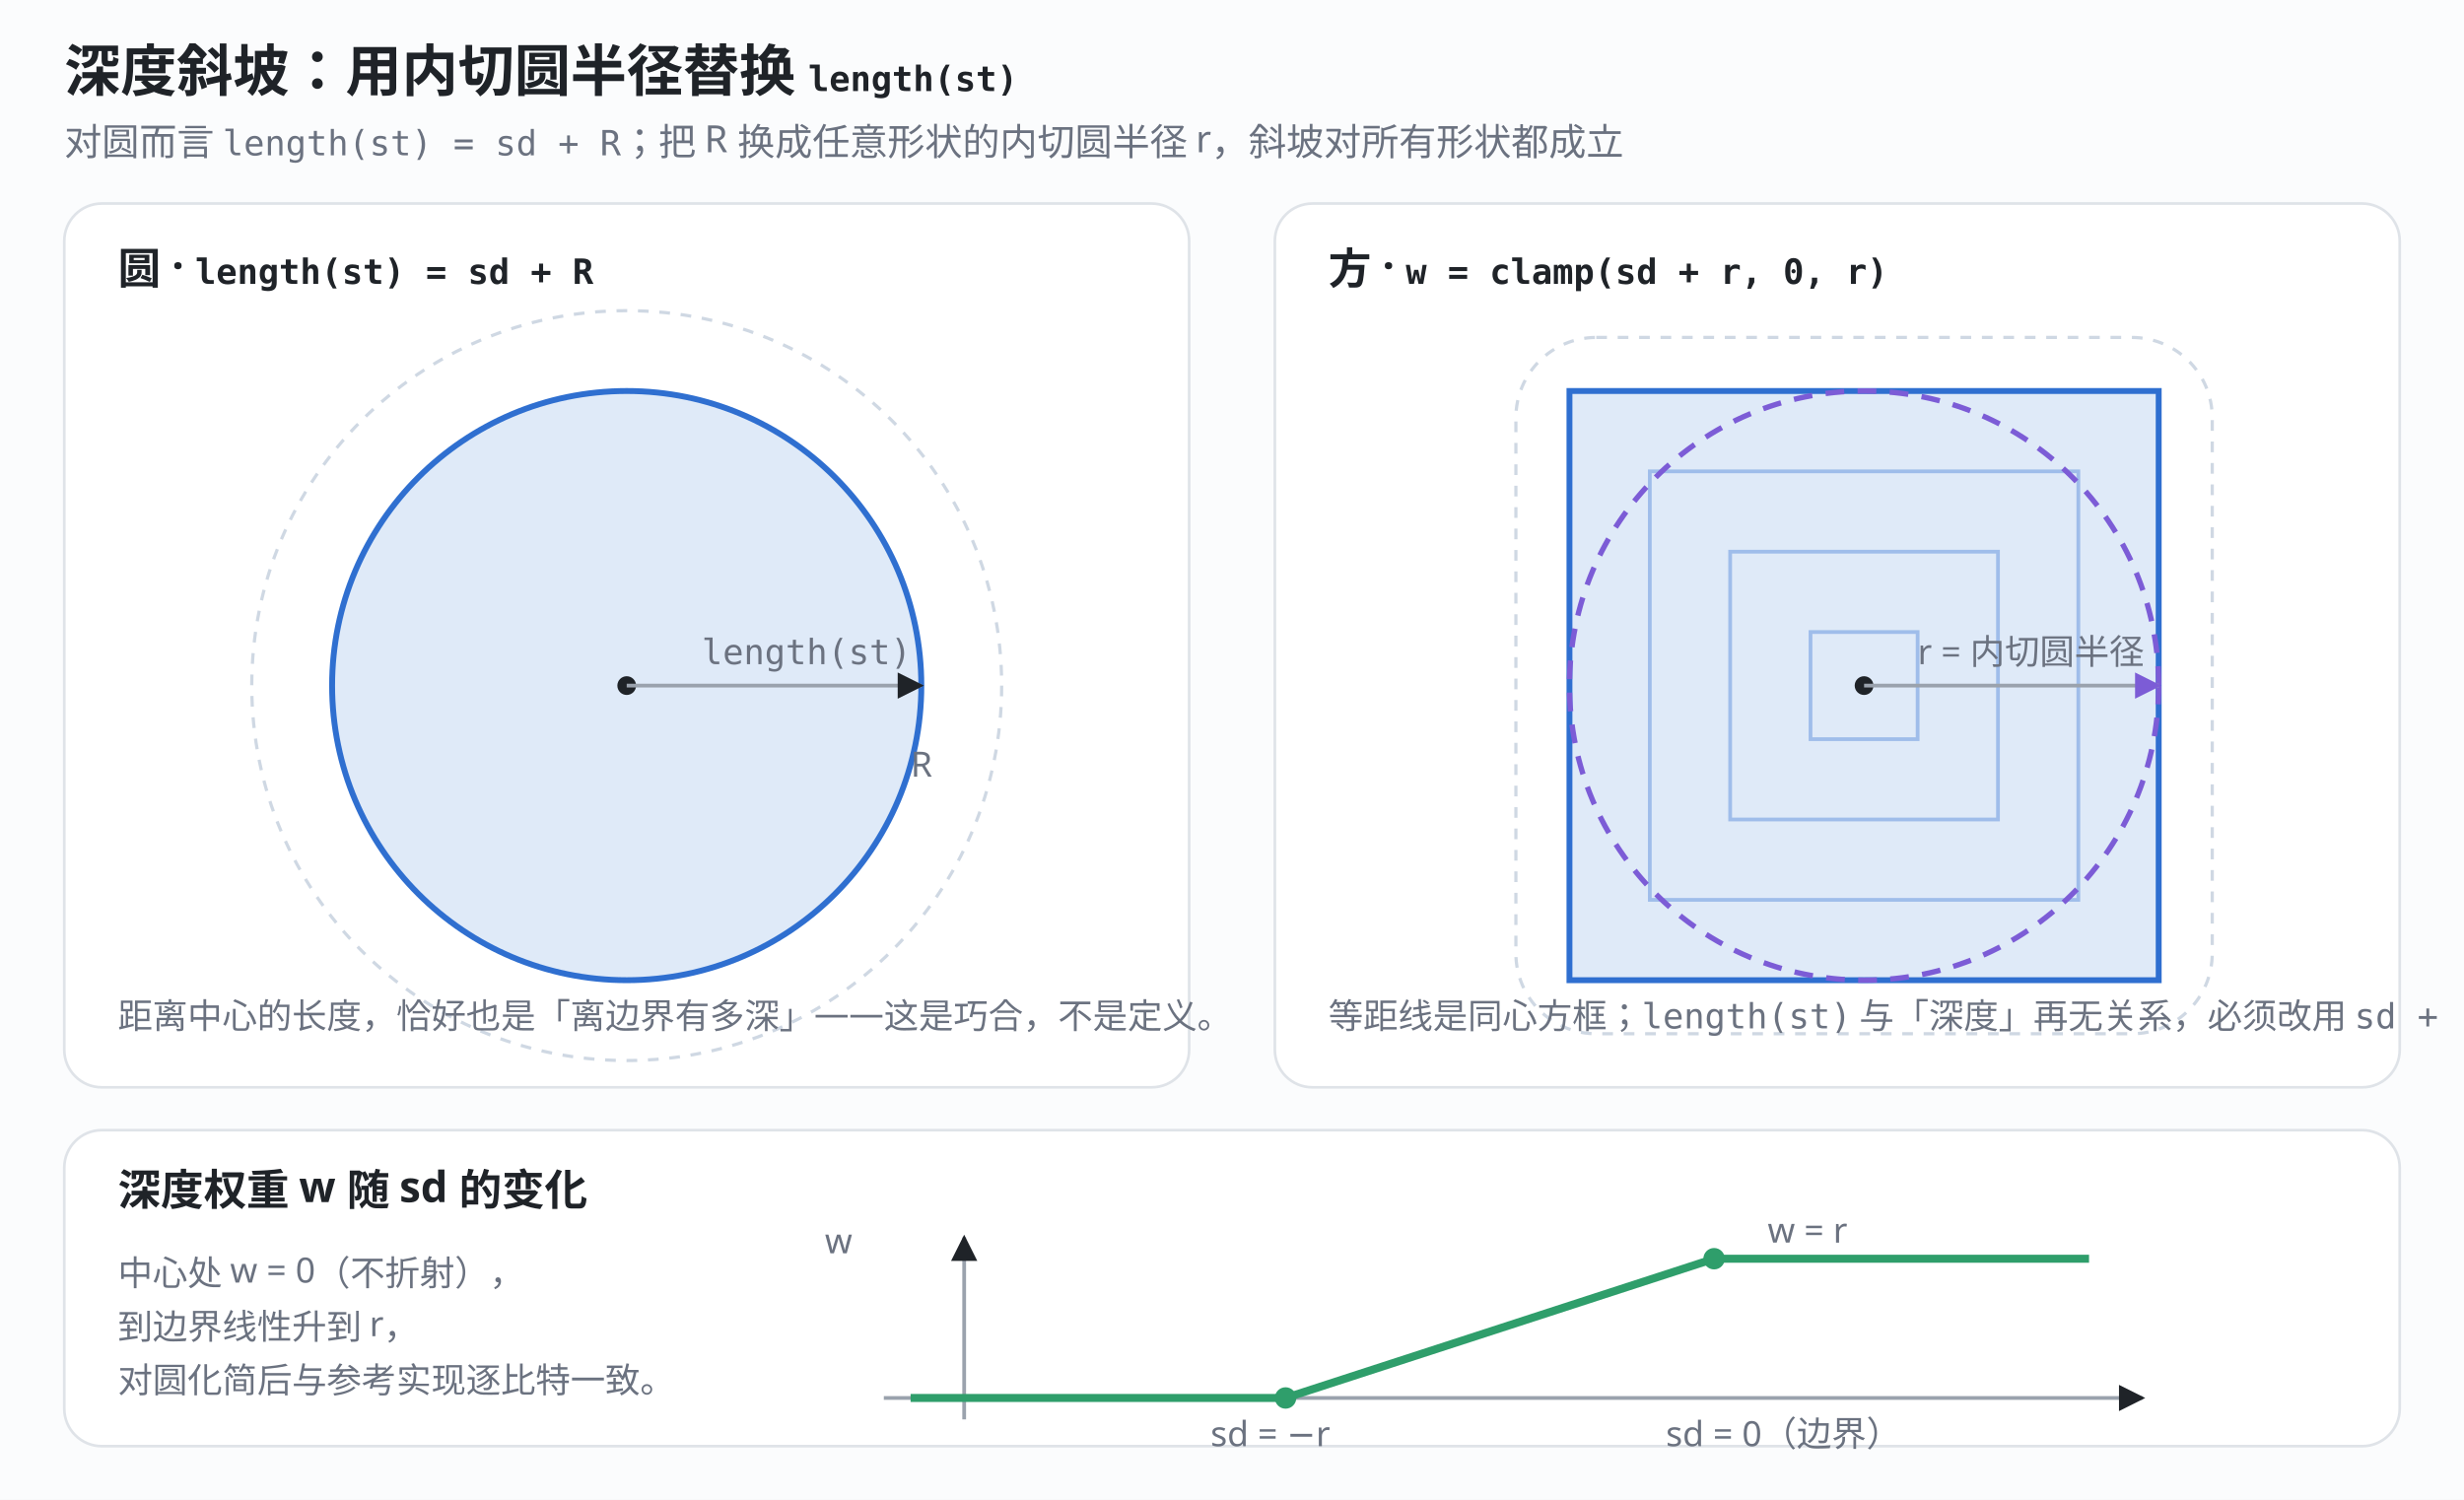
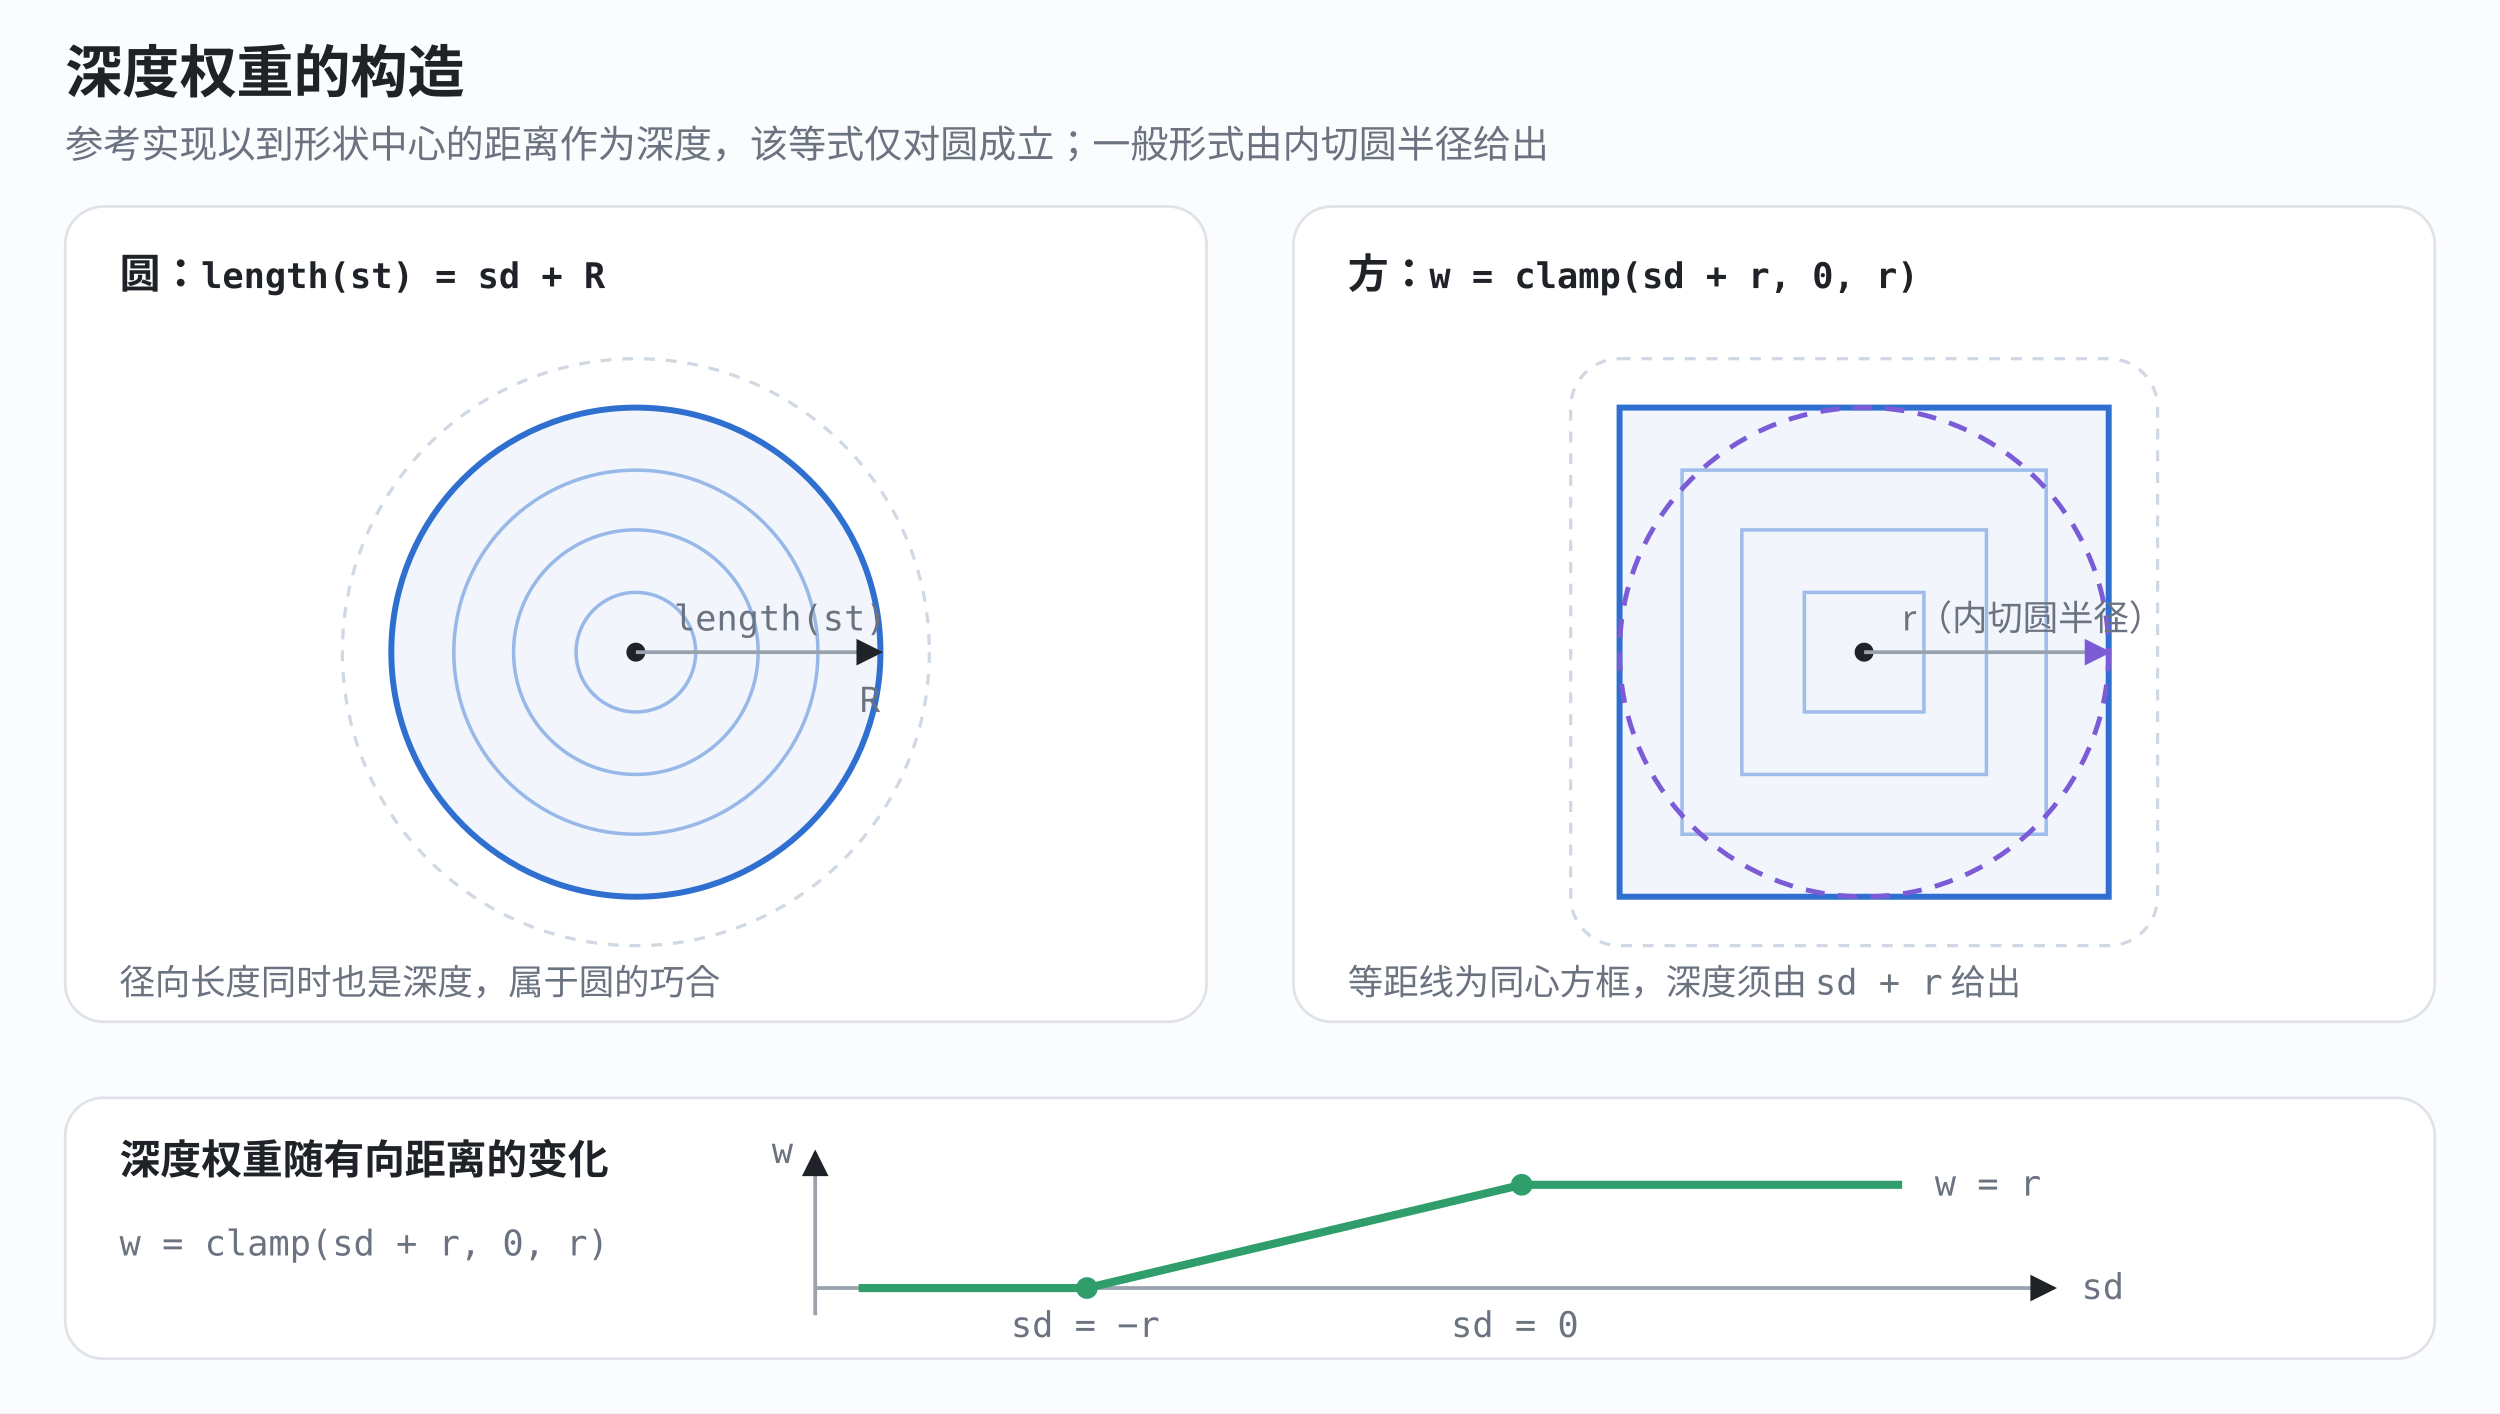
- <svg xmlns="http://www.w3.org/2000/svg" viewBox="0 0 920 560">
+ <svg xmlns="http://www.w3.org/2000/svg" viewBox="0 0 920 520">
  <defs>
    <marker id="f2-ink" markerHeight="7" markerWidth="7" orient="auto-start-reverse" refX="9" refY="5" viewBox="0 0 10 10">
      <path fill="#1f2328" d="m0 0 10 5-10 5z" />
    </marker>
    <marker id="f2-pur" markerHeight="7" markerWidth="7" orient="auto-start-reverse" refX="9" refY="5" viewBox="0 0 10 10">
      <path fill="#7c5cd6" d="m0 0 10 5-10 5z" />
    </marker>
-     <style>text{font-family:"Segoe UI","PingFang SC","Microsoft YaHei",system-ui,sans-serif}.cap{font-size:16px;font-weight:600;fill:#1f2328}.lbl,.mono{font-size:13px}.lbl{fill:#6b7280}.mono{font-family:"Cascadia Code",Consolas,ui-monospace,monospace}.iso,.iso2{fill:none;stroke:#9fbdea;stroke-width:1.4}.iso2{stroke:#cfd8e3;stroke-width:1.2;stroke-dasharray:4 4}.edge{fill:#eaf1fb;stroke:#2f6fd0;stroke-width:2.2}.ax{stroke:#9aa2ad;stroke-width:1.4}</style>
+     <style>text{font-family:"Segoe UI","PingFang SC","Microsoft YaHei",system-ui,sans-serif}.cap{font-size:15px;font-weight:600;fill:#1f2328}.lbl,.mono{font-size:13px}.lbl{fill:#6b7280}.mono{font-family:"Cascadia Code",Consolas,ui-monospace,monospace}.iso,.iso2{fill:none;stroke:#9fbdea;stroke-width:1.3}.iso2{stroke:#cfd8e3;stroke-width:1.2;stroke-dasharray:4 4}.edge{fill:none;stroke:#2f6fd0;stroke-width:2.2}.ax{stroke:#9aa2ad;stroke-width:1.4}</style>
  </defs>
-   <path fill="#fbfcfd" d="M0 0h920v560H0z" />
-   <text x="24" y="34" style="font-size:21px;font-weight:700;fill:#1f2328">深度斜坡：用内切圆半径替换 <tspan class="mono" font-size="19">length(st)</tspan>
+   <path fill="#fbfcfd" d="M0 0h920v520H0z" />
+   <text x="24" y="34" style="font-size:21px;font-weight:700;fill:#1f2328">深度权重的构造</text>
+   <text x="24" y="58" style="font-size:14px;fill:#6b7280">参考实现以到形状中心的距离作为深度，该等式仅对圆成立；一般形式由内切圆半径给出</text>
+   <rect width="420" height="300" x="24" y="76" fill="#fff" stroke="#dfe3e8" rx="14" />
+   <text x="44" y="106" class="cap">圆：<tspan class="mono" font-size="14">length(st) = sd + R</tspan>
  </text>
-   <text x="24" y="58" style="font-size:14px;fill:#6b7280">对圆而言 <tspan class="mono">length(st) = sd + R</tspan>；把 R 换成任意形状的内切圆半径 r，斜坡对所有形状都成立</text>
-   <rect width="420" height="330" x="24" y="76" fill="#fff" stroke="#dfe3e8" rx="14" />
-   <text x="44" y="106" class="cap">圆 · <tspan class="mono" font-size="15">length(st) = sd + R</tspan>
+   <circle cx="234" cy="240" r="108" class="iso2" />
+   <circle cx="234" cy="240" r="22" class="iso" />
+   <circle cx="234" cy="240" r="45" class="iso" />
+   <circle cx="234" cy="240" r="67" class="iso" />
+   <circle cx="234" cy="240" r="90" fill="#2f6fd0" fill-opacity=".06" />
+   <circle cx="234" cy="240" r="90" class="edge" />
+   <circle cx="234" cy="240" r="3.5" fill="#1f2328" />
+   <path marker-end="url(#f2-ink)" d="M234 240h90" class="ax" />
+   <text x="248" y="232" fill="#6b7280" class="mono">length(st)</text>
+   <text x="316" y="262" class="lbl">R</text>
+   <text x="44" y="366" class="lbl">径向长度同时也是深度，属于圆的巧合</text>
+   <rect width="420" height="300" x="476" y="76" fill="#fff" stroke="#dfe3e8" rx="14" />
+   <text x="496" y="106" class="cap">方：<tspan class="mono" font-size="14">w = clamp(sd + r, 0, r)</tspan>
  </text>
-   <circle cx="234" cy="256" r="140" class="iso2" />
-   <circle cx="234" cy="256" r="30" class="iso" />
-   <circle cx="234" cy="256" r="60" class="iso" />
-   <circle cx="234" cy="256" r="90" class="iso" />
-   <circle cx="234" cy="256" r="110" fill="none" class="edge" />
-   <circle cx="234" cy="256" r="110" fill="#2f6fd0" opacity=".06" />
-   <circle cx="234" cy="256" r="3.5" fill="#1f2328" />
-   <path marker-end="url(#f2-ink)" d="M234 256h110" class="ax" />
-   <text x="262" y="248" class="lbl">
-     <tspan class="mono">length(st)</tspan>
-   </text>
-   <text x="340" y="290" class="lbl">R</text>
-   <text x="44" y="384" class="lbl">距离中心的长度，恰好也是「离边界有多深」——这是巧合，不是定义。</text>
-   <rect width="420" height="330" x="476" y="76" fill="#fff" stroke="#dfe3e8" rx="14" />
-   <text x="496" y="106" class="cap">方 · <tspan class="mono" font-size="15">w = clamp(sd + r, 0, r)</tspan>
-   </text>
-   <rect width="260" height="260" x="566" y="126" class="iso2" rx="30" />
-   <path fill="none" d="M586 146h220v220H586z" class="edge" />
-   <path fill="#2f6fd0" d="M586 146h220v220H586z" opacity=".06" />
-   <path d="M616 176h160v160H616z" class="iso" />
-   <path d="M646 206h100v100H646z" class="iso" />
-   <path d="M676 236h40v40h-40z" class="iso" />
-   <circle cx="696" cy="256" r="110" style="fill:none;stroke:#7c5cd6;stroke-width:2;stroke-dasharray:7 5" />
-   <circle cx="696" cy="256" r="3.5" fill="#1f2328" />
-   <path stroke="#7c5cd6" marker-end="url(#f2-pur)" d="M696 256h110" class="ax" />
-   <text x="716" y="248" fill="#7c5cd6" class="lbl">r = 内切圆半径</text>
-   <text x="496" y="384" class="lbl">等距线是同心方框；<tspan class="mono">length(st)</tspan> 与「深度」再无关系，必须改用 <tspan class="mono">sd + r</tspan>。</text>
-   <rect width="872" height="118" x="24" y="422" fill="#fff" stroke="#dfe3e8" rx="14" />
-   <text x="44" y="450" class="cap">深度权重 w 随 sd 的变化</text>
-   <path marker-end="url(#f2-ink)" d="M330 522h470" class="ax" />
-   <path marker-end="url(#f2-ink)" d="M360 530v-68" class="ax" />
-   <path d="M340 522h140l160-52h140" style="fill:none;stroke:#2f9e6b;stroke-width:3;stroke-linejoin:round" />
-   <circle cx="480" cy="522" r="4" fill="#2f9e6b" />
-   <circle cx="640" cy="470" r="4" fill="#2f9e6b" />
-   <text x="452" y="540" class="lbl">sd = −r</text>
-   <text x="622" y="540" class="lbl">sd = 0（边界）</text>
-   <text x="308" y="468" class="lbl">w</text>
-   <text x="660" y="464" class="lbl">w = r</text>
-   <text x="44" y="480" class="lbl">中心处 w = 0（不折射），</text>
-   <text x="44" y="500" class="lbl">到边界线性升到 r，</text>
-   <text x="44" y="520" class="lbl">对圆化简后与参考实现逐比特一致。</text>
+   <rect width="216" height="216" x="578" y="132" class="iso2" rx="18" />
+   <path fill="#2f6fd0" fill-opacity=".06" d="M596 150h180v180H596z" />
+   <path d="M596 150h180v180H596z" class="edge" />
+   <path d="M619 173h134v134H619z" class="iso" />
+   <path d="M641 195h90v90h-90z" class="iso" />
+   <path d="M664 218h44v44h-44z" class="iso" />
+   <circle cx="686" cy="240" r="90" style="fill:none;stroke:#7c5cd6;stroke-width:1.8;stroke-dasharray:7 5" />
+   <circle cx="686" cy="240" r="3.5" fill="#1f2328" />
+   <path stroke="#7c5cd6" marker-end="url(#f2-pur)" d="M686 240h90" class="ax" />
+   <text x="700" y="232" fill="#7c5cd6" class="lbl">r（内切圆半径）</text>
+   <text x="496" y="366" class="lbl">等距线为同心方框，深度须由 <tspan class="mono">sd + r</tspan> 给出</text>
+   <rect width="872" height="96" x="24" y="404" fill="#fff" stroke="#dfe3e8" rx="14" />
+   <text x="44" y="432" class="cap">深度权重随有向距离的变化</text>
+   <text x="44" y="462" fill="#6b7280" class="mono">w = clamp(sd + r, 0, r)</text>
+   <path marker-end="url(#f2-ink)" d="M300 474h456" class="ax" />
+   <path marker-end="url(#f2-ink)" d="M300 484v-60" class="ax" />
+   <path d="M316 474h84l160-38h140" style="fill:none;stroke:#2f9e6b;stroke-width:3;stroke-linejoin:round" />
+   <circle cx="400" cy="474" r="4" fill="#2f9e6b" />
+   <circle cx="560" cy="436" r="4" fill="#2f9e6b" />
+   <text x="372" y="492" fill="#6b7280" class="mono">sd = −r</text>
+   <text x="534" y="492" fill="#6b7280" class="mono">sd = 0</text>
+   <text x="712" y="440" fill="#6b7280" class="mono">w = r</text>
+   <text x="284" y="428" fill="#6b7280" class="mono">w</text>
+   <text x="766" y="478" fill="#6b7280" class="mono">sd</text>
</svg>
